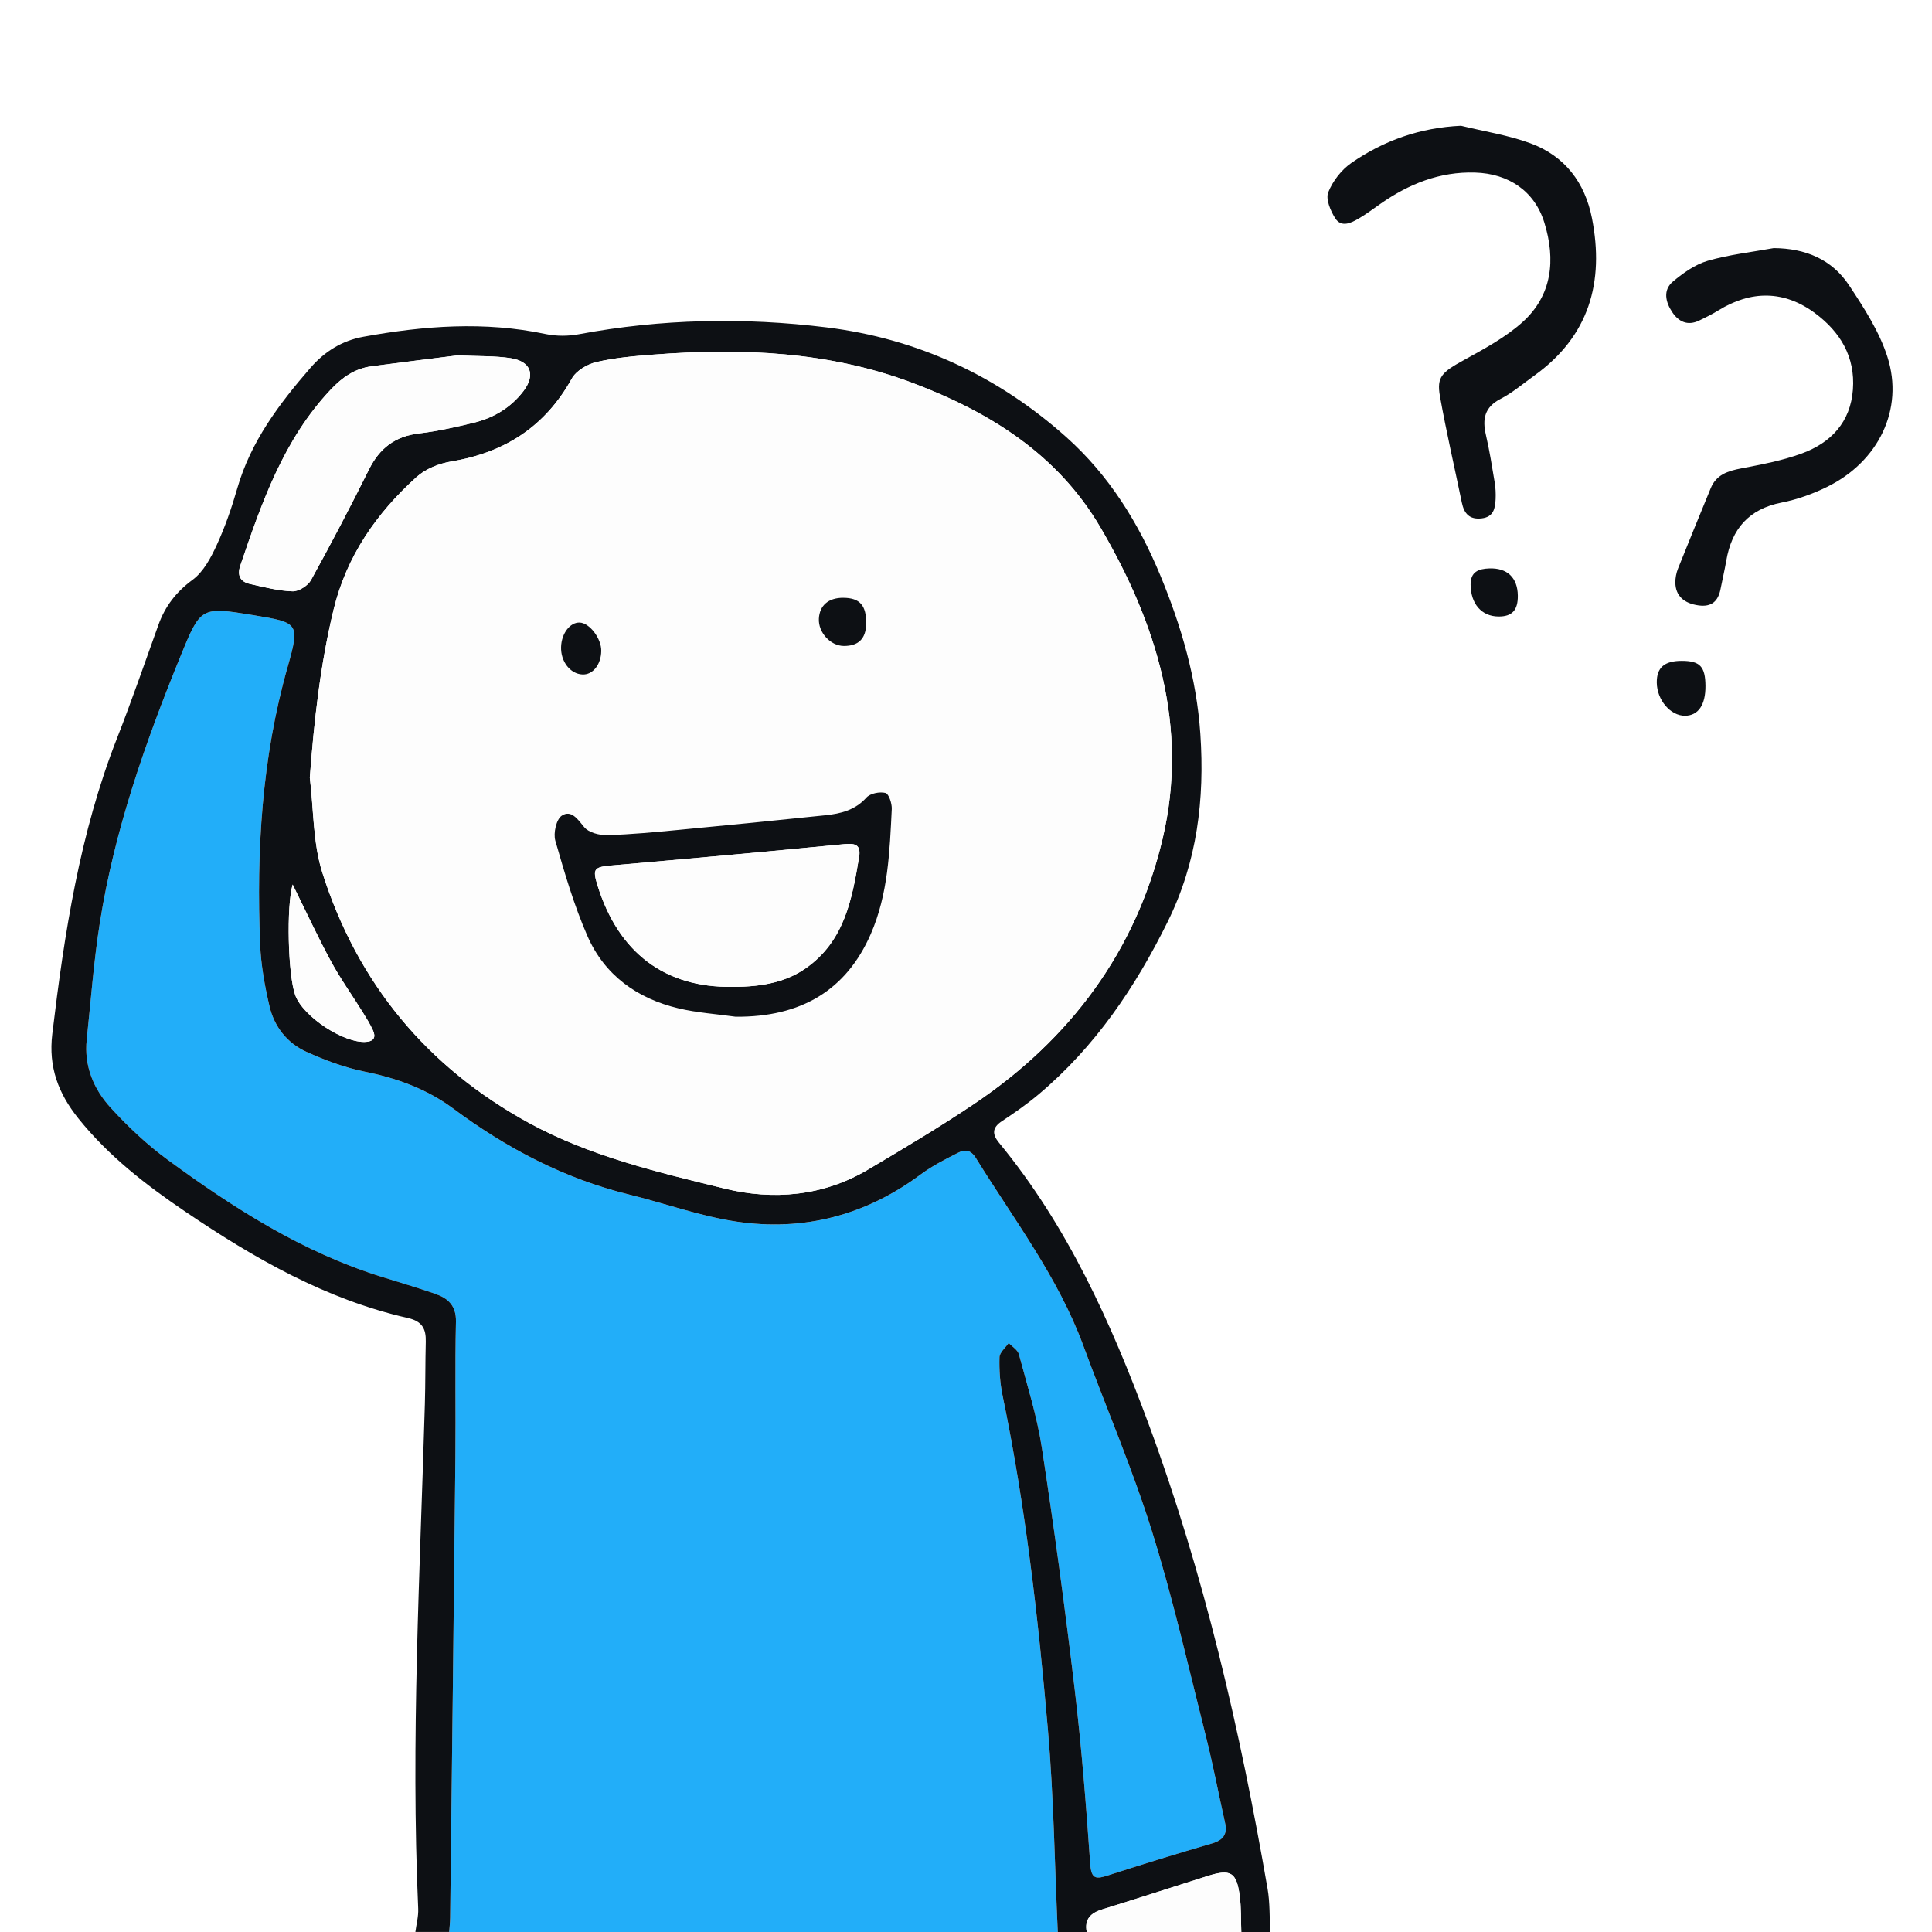
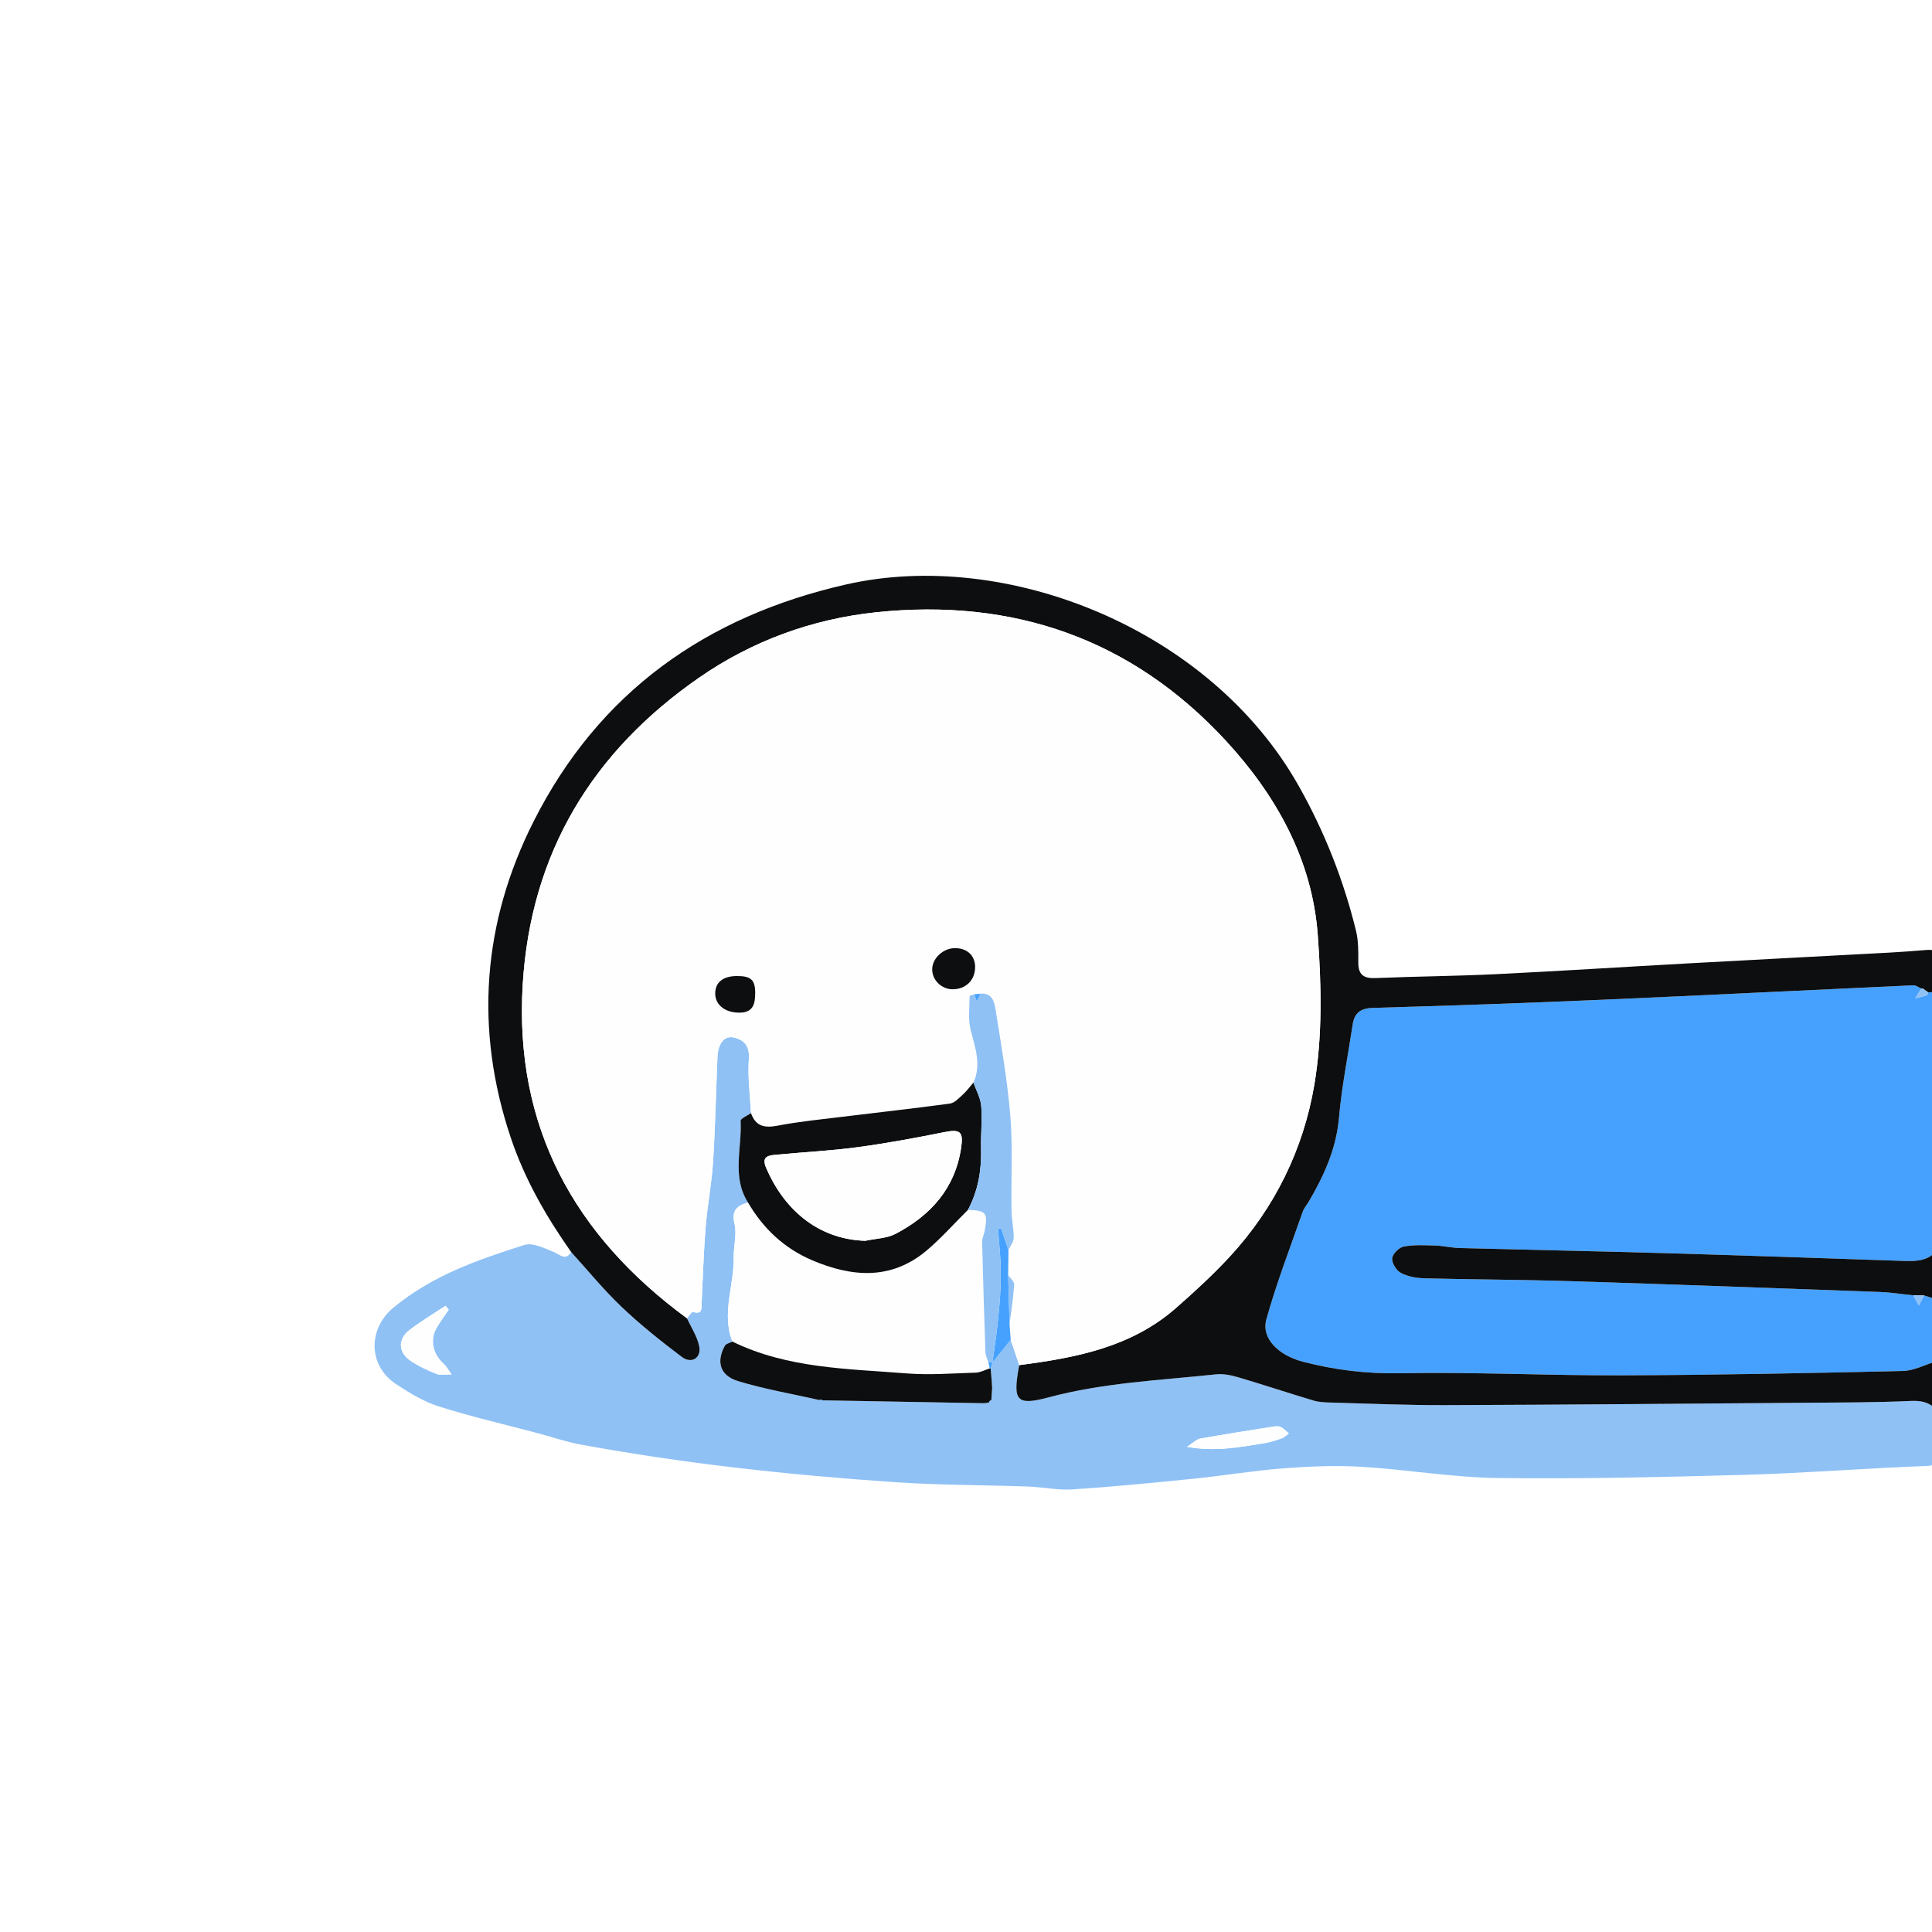
- <svg xmlns="http://www.w3.org/2000/svg" version="1.1" id="图层_1" x="0px" y="0px" viewBox="0 0 150 150" enable-background="new 0 0 150 150" xml:space="preserve">
-   <path fill="#22AEF9" d="M82.125,150c-15.75,0-31.5,0-47.25,0c0.026-0.373,0.071-0.745,0.075-1.118  c0.14-11.929,0.283-23.857,0.407-35.786c0.036-3.492-0.035-6.985,0.043-10.476c0.028-1.26-0.626-1.828-1.631-2.175  c-1.354-0.468-2.729-0.875-4.098-1.299c-6.169-1.914-11.524-5.339-16.668-9.111c-1.591-1.167-3.055-2.552-4.392-4.007  c-1.338-1.458-2.096-3.255-1.877-5.319c0.321-3.036,0.545-6.089,1.023-9.1c1.131-7.125,3.498-13.891,6.212-20.548  c1.615-3.962,1.593-3.972,5.726-3.294c3.51,0.575,3.601,0.615,2.629,4.043c-2,7.053-2.422,14.252-2.127,21.518  c0.065,1.609,0.359,3.229,0.727,4.801c0.37,1.581,1.37,2.855,2.846,3.527c1.462,0.666,3.008,1.239,4.577,1.556  c2.491,0.503,4.811,1.351,6.836,2.855c4.148,3.082,8.626,5.444,13.672,6.681c2.782,0.682,5.511,1.683,8.329,2.1  c5.211,0.771,10.018-0.48,14.292-3.657c0.893-0.664,1.906-1.18,2.904-1.686c0.511-0.259,0.971-0.266,1.389,0.411  c2.943,4.762,6.379,9.234,8.339,14.563c1.763,4.792,3.793,9.498,5.316,14.364c1.636,5.23,2.844,10.595,4.188,15.914  c0.565,2.236,0.993,4.506,1.498,6.757c0.205,0.913-0.144,1.363-1.04,1.623c-2.694,0.782-5.374,1.612-8.044,2.472  c-0.897,0.289-1.296,0.327-1.38-0.876c-0.317-4.542-0.673-9.087-1.211-13.608c-0.744-6.253-1.592-12.496-2.546-18.72  c-0.376-2.453-1.138-4.85-1.783-7.257c-0.091-0.339-0.518-0.587-0.79-0.878c-0.252,0.37-0.705,0.734-0.716,1.111  c-0.028,0.99,0.038,2.007,0.24,2.977c1.777,8.567,2.764,17.246,3.52,25.945C81.813,139.517,81.883,144.766,82.125,150z" />
-   <path fill="#0D1014" d="M82.125,150c-0.242-5.234-0.312-10.483-0.765-15.699c-0.755-8.699-1.743-17.377-3.52-25.945  c-0.201-0.97-0.268-1.986-0.24-2.977c0.011-0.377,0.464-0.741,0.716-1.111c0.272,0.29,0.699,0.539,0.79,0.878  c0.645,2.407,1.406,4.804,1.783,7.257c0.955,6.224,1.803,12.467,2.546,18.72c0.538,4.521,0.894,9.065,1.211,13.608  c0.084,1.203,0.483,1.165,1.38,0.876c2.67-0.86,5.35-1.69,8.044-2.472c0.896-0.26,1.245-0.71,1.04-1.623  c-0.506-2.251-0.933-4.521-1.498-6.757c-1.344-5.319-2.551-10.685-4.188-15.914c-1.523-4.866-3.553-9.572-5.316-14.364  c-1.961-5.33-5.396-9.802-8.339-14.563c-0.418-0.677-0.878-0.67-1.389-0.411c-0.997,0.506-2.01,1.022-2.904,1.686  c-4.274,3.177-9.081,4.428-14.292,3.657c-2.818-0.417-5.546-1.417-8.329-2.1c-5.046-1.238-9.523-3.599-13.672-6.681  c-2.025-1.505-4.345-2.352-6.836-2.855c-1.569-0.317-3.115-0.891-4.577-1.556c-1.476-0.672-2.476-1.945-2.846-3.527  c-0.368-1.573-0.662-3.192-0.727-4.801c-0.295-7.266,0.127-14.465,2.127-21.518c0.972-3.428,0.881-3.467-2.629-4.043  c-4.133-0.677-4.11-0.668-5.726,3.294c-2.714,6.657-5.081,13.423-6.212,20.548c-0.478,3.012-0.701,6.064-1.023,9.1  c-0.219,2.064,0.539,3.862,1.877,5.319c1.336,1.456,2.801,2.841,4.392,4.007c5.144,3.772,10.498,7.197,16.668,9.111  c1.369,0.425,2.744,0.831,4.098,1.299c1.005,0.347,1.659,0.914,1.631,2.175c-0.078,3.491-0.007,6.984-0.043,10.476  c-0.123,11.929-0.267,23.857-0.407,35.786c-0.004,0.373-0.049,0.746-0.075,1.118c-0.875,0-1.75,0-2.625,0  c0.077-0.603,0.246-1.21,0.219-1.808c-0.581-13.062,0.142-26.106,0.517-39.155c0.047-1.623,0.03-3.248,0.071-4.872  c0.025-1.001-0.286-1.581-1.388-1.832c-6.38-1.447-11.93-4.635-17.288-8.265c-3.069-2.08-5.95-4.31-8.289-7.222  c-1.564-1.947-2.34-4-2.033-6.56c0.94-7.827,2.127-15.583,5.031-22.98c1.139-2.903,2.153-5.855,3.21-8.79  c0.523-1.45,1.379-2.561,2.658-3.502c0.835-0.615,1.411-1.701,1.865-2.686c0.651-1.411,1.165-2.9,1.595-4.396  c1.048-3.648,3.254-6.57,5.683-9.368c1.102-1.269,2.452-2.114,4.118-2.416c4.703-0.855,9.407-1.212,14.146-0.21  c0.83,0.175,1.753,0.17,2.589,0.013c6.382-1.194,12.809-1.319,19.218-0.53c7.063,0.869,13.297,3.767,18.619,8.523  c3.323,2.969,5.616,6.674,7.304,10.752c1.63,3.938,2.81,7.996,3.1,12.291c0.342,5.074-0.244,9.931-2.532,14.569  c-2.517,5.102-5.636,9.712-10.009,13.398c-0.904,0.762-1.881,1.443-2.868,2.096c-0.777,0.515-0.755,1.029-0.215,1.685  c5.311,6.452,8.68,13.934,11.555,21.688c4.358,11.751,7.155,23.901,9.288,36.22c0.19,1.098,0.145,2.238,0.21,3.358  c-0.75,0-1.5,0-2.25,0c-0.035-0.933,0.001-1.876-0.122-2.798c-0.245-1.85-0.701-2.112-2.492-1.548  c-2.726,0.859-5.442,1.748-8.173,2.59c-0.907,0.279-1.404,0.759-1.213,1.757C83.625,150,82.875,150,82.125,150z M24.054,60.372  c0.302,2.467,0.233,5.053,0.973,7.381c2.726,8.574,8.128,15.105,16.033,19.427c4.748,2.596,10.032,3.834,15.226,5.106  c3.736,0.915,7.61,0.594,11.079-1.463c2.79-1.654,5.584-3.314,8.274-5.124c7.449-5.011,12.562-11.855,14.625-20.577  c2.05-8.667-0.449-16.703-4.833-24.182c-3.317-5.659-8.579-8.942-14.558-11.201c-6.516-2.462-13.286-2.729-20.132-2.207  c-1.491,0.114-2.998,0.244-4.447,0.582c-0.708,0.165-1.566,0.678-1.903,1.285c-2.067,3.728-5.209,5.743-9.36,6.431  c-0.943,0.156-1.987,0.572-2.684,1.2c-3.116,2.81-5.446,6.15-6.451,10.316C24.865,51.62,24.387,55.952,24.054,60.372z   M35.523,27.592c-1.979,0.25-4.327,0.538-6.672,0.847c-1.297,0.171-2.28,0.861-3.173,1.808c-3.667,3.887-5.357,8.773-7.025,13.678  c-0.255,0.751,0.007,1.245,0.75,1.411c1.094,0.245,2.2,0.536,3.308,0.573c0.48,0.016,1.194-0.433,1.437-0.873  c1.562-2.829,3.061-5.694,4.501-8.587c0.824-1.654,2.033-2.582,3.89-2.799c1.42-0.166,2.827-0.489,4.22-0.823  c1.559-0.374,2.904-1.181,3.879-2.461c0.966-1.269,0.572-2.314-0.997-2.557C38.416,27.621,37.156,27.669,35.523,27.592z   M22.722,68.674c-0.495,1.694-0.368,7.037,0.203,8.595c0.613,1.673,3.791,3.754,5.503,3.621c0.62-0.048,0.757-0.387,0.535-0.879  c-0.228-0.504-0.525-0.98-0.818-1.451c-0.819-1.316-1.725-2.582-2.46-3.943C24.634,72.672,23.705,70.661,22.722,68.674z" />
-   <path fill="#FDFDFD" d="M84.375,150c-0.191-0.997,0.306-1.478,1.213-1.757c2.731-0.841,5.447-1.731,8.173-2.59  c1.79-0.564,2.247-0.302,2.492,1.548c0.122,0.922,0.086,1.865,0.122,2.798C92.375,150,88.375,150,84.375,150z" />
-   <path fill="#0D1014" d="M113.431,9.763c1.804,0.443,3.667,0.726,5.399,1.365c2.655,0.981,4.226,3.044,4.769,5.811  c0.973,4.961-0.214,9.163-4.476,12.221c-0.862,0.619-1.682,1.326-2.616,1.807c-1.255,0.646-1.429,1.568-1.142,2.804  c0.282,1.214,0.477,2.449,0.681,3.68c0.071,0.427,0.093,0.87,0.072,1.303c-0.035,0.712-0.153,1.38-1.076,1.491  c-0.954,0.115-1.372-0.377-1.547-1.228c-0.569-2.75-1.205-5.488-1.698-8.252c-0.269-1.51,0.158-1.869,1.857-2.807  c1.568-0.865,3.192-1.736,4.515-2.914c2.357-2.098,2.622-4.886,1.734-7.759c-0.758-2.453-2.777-3.811-5.386-3.888  c-2.738-0.08-5.131,0.883-7.334,2.424c-0.561,0.392-1.11,0.807-1.699,1.151c-0.603,0.352-1.353,0.715-1.827-0.043  c-0.36-0.577-0.74-1.475-0.531-1.999c0.348-0.871,1.028-1.749,1.803-2.284C107.444,10.909,110.246,9.912,113.431,9.763z" />
-   <path fill="#0D1014" d="M137.713,19.262c2.468,0.019,4.515,0.872,5.853,2.894c1.157,1.749,2.343,3.583,2.974,5.554  c1.303,4.068-0.698,8.139-4.688,10.093c-1.11,0.544-2.315,0.979-3.524,1.216c-2.555,0.5-3.877,2.044-4.301,4.516  c-0.126,0.737-0.302,1.465-0.445,2.2c-0.183,0.946-0.697,1.407-1.704,1.269c-1.136-0.156-1.789-0.745-1.803-1.769  c-0.005-0.363,0.071-0.751,0.205-1.089c0.831-2.086,1.689-4.161,2.54-6.239c0.436-1.064,1.337-1.342,2.376-1.541  c1.586-0.304,3.196-0.606,4.703-1.16c2.26-0.831,3.774-2.425,3.962-4.964c0.188-2.541-0.987-4.477-2.943-5.928  c-2.396-1.777-4.959-1.786-7.514-0.208c-0.475,0.293-0.978,0.543-1.482,0.784c-0.891,0.427-1.592,0.096-2.091-0.656  c-0.522-0.787-0.736-1.715,0.064-2.382c0.798-0.665,1.718-1.32,2.694-1.604C134.252,19.765,136.001,19.576,137.713,19.262z" />
-   <path fill="#0D1014" d="M132.412,53.255c0.01,1.475-0.558,2.305-1.584,2.315c-1.131,0.011-2.18-1.218-2.195-2.571  c-0.013-1.166,0.592-1.692,1.942-1.69C131.987,51.311,132.401,51.75,132.412,53.255z" />
-   <path fill="#0D1014" d="M117.843,46.246c0.013,1.133-0.449,1.629-1.508,1.619c-1.311-0.013-2.144-0.984-2.158-2.471  c-0.009-1.007,0.62-1.232,1.445-1.262C117.021,44.082,117.826,44.845,117.843,46.246z" />
-   <path fill="#FDFDFD" d="M24.054,60.372c0.332-4.421,0.811-8.753,1.842-13.026c1.005-4.166,3.335-7.505,6.451-10.316  c0.697-0.629,1.741-1.044,2.684-1.2c4.151-0.688,7.293-2.703,9.36-6.431c0.337-0.607,1.195-1.12,1.903-1.285  c1.449-0.338,2.956-0.468,4.447-0.582c6.846-0.523,13.616-0.256,20.132,2.207c5.979,2.26,11.241,5.543,14.558,11.201  c4.385,7.48,6.883,15.516,4.833,24.182c-2.063,8.722-7.176,15.566-14.625,20.577c-2.69,1.81-5.483,3.47-8.274,5.124  c-3.468,2.056-7.343,2.377-11.079,1.463c-5.194-1.272-10.478-2.51-15.226-5.106c-7.905-4.322-13.307-10.853-16.033-19.427  C24.287,65.425,24.356,62.84,24.054,60.372z M57.118,78.938c5.069,0.039,8.58-2.049,10.487-6.415c1.349-3.09,1.47-6.411,1.632-9.708  c0.021-0.43-0.229-1.182-0.49-1.249c-0.447-0.114-1.184,0.033-1.477,0.359c-0.876,0.979-1.991,1.249-3.177,1.373  c-3.783,0.397-7.568,0.772-11.354,1.132c-1.862,0.177-3.727,0.36-5.595,0.412c-0.606,0.017-1.44-0.197-1.784-0.619  c-0.513-0.63-1.017-1.37-1.742-0.893c-0.428,0.281-0.67,1.362-0.503,1.942c0.72,2.505,1.455,5.03,2.498,7.411  c1.333,3.041,3.866,4.848,7.072,5.607C54.133,78.632,55.639,78.73,57.118,78.938z M67.248,48.459  c0.03-1.453-0.482-2.041-1.784-2.045c-1.139-0.004-1.831,0.59-1.885,1.619c-0.056,1.065,0.894,2.109,1.928,2.12  C66.64,50.164,67.225,49.596,67.248,48.459z M46.681,50.538c0.014-0.967-0.904-2.174-1.676-2.203  c-0.745-0.028-1.408,0.84-1.443,1.889c-0.038,1.133,0.706,2.095,1.655,2.142C46.024,52.405,46.665,51.605,46.681,50.538z" />
-   <path fill="#FDFDFD" d="M35.523,27.592c1.633,0.076,2.893,0.029,4.117,0.218c1.569,0.243,1.963,1.288,0.997,2.557  c-0.974,1.28-2.32,2.087-3.879,2.461c-1.393,0.335-2.8,0.658-4.22,0.823c-1.858,0.217-3.066,1.144-3.89,2.799  c-1.441,2.893-2.94,5.758-4.501,8.587c-0.243,0.44-0.956,0.889-1.437,0.873c-1.108-0.037-2.214-0.328-3.308-0.573  c-0.744-0.167-1.006-0.66-0.75-1.411c1.668-4.905,3.358-9.79,7.025-13.678c0.893-0.947,1.876-1.638,3.173-1.808  C31.196,28.13,33.544,27.843,35.523,27.592z" />
-   <path fill="#FDFDFD" d="M22.722,68.674c0.983,1.987,1.912,3.998,2.963,5.943c0.735,1.36,1.642,2.627,2.46,3.943  c0.293,0.471,0.591,0.947,0.818,1.451c0.222,0.492,0.084,0.831-0.535,0.879c-1.712,0.133-4.89-1.948-5.503-3.621  C22.354,75.711,22.227,70.369,22.722,68.674z" />
-   <path fill="#0D1014" d="M57.118,78.938c-1.479-0.209-2.985-0.306-4.433-0.649c-3.207-0.759-5.739-2.565-7.072-5.607  c-1.043-2.381-1.779-4.906-2.498-7.411c-0.167-0.58,0.075-1.661,0.503-1.942c0.725-0.477,1.229,0.263,1.742,0.893  c0.344,0.422,1.178,0.636,1.784,0.619c1.867-0.052,3.733-0.235,5.595-0.412c3.787-0.359,7.572-0.735,11.354-1.132  c1.186-0.124,2.301-0.395,3.177-1.373c0.292-0.327,1.03-0.473,1.477-0.359c0.261,0.067,0.511,0.819,0.49,1.249  c-0.162,3.297-0.283,6.618-1.632,9.708C65.698,76.889,62.187,78.978,57.118,78.938z M56.85,76.62  c2.515,0.012,4.294-0.457,5.702-1.439c3.021-2.106,3.609-5.385,4.151-8.66c0.192-1.16-0.609-1.034-1.451-0.953  c-5.895,0.573-11.793,1.106-17.693,1.62c-1.421,0.124-1.577,0.236-1.174,1.536C48.019,73.993,51.637,76.691,56.85,76.62z" />
-   <path fill="#0D1014" d="M67.248,48.459c-0.024,1.137-0.608,1.705-1.742,1.693c-1.034-0.01-1.984-1.055-1.928-2.12  c0.054-1.029,0.746-1.623,1.885-1.619C66.766,46.418,67.279,47.006,67.248,48.459z" />
-   <path fill="#0D1014" d="M46.681,50.538c-0.016,1.067-0.657,1.867-1.464,1.828c-0.949-0.046-1.693-1.009-1.655-2.142  c0.035-1.049,0.698-1.917,1.443-1.889C45.777,48.363,46.695,49.571,46.681,50.538z" />
-   <path fill="#FDFDFD" d="M56.85,76.62c-5.213,0.07-8.831-2.627-10.466-7.896c-0.403-1.3-0.247-1.412,1.174-1.536  c5.9-0.514,11.799-1.047,17.693-1.62c0.842-0.082,1.643-0.207,1.451,0.953c-0.542,3.275-1.13,6.554-4.151,8.66  C61.144,76.163,59.365,76.632,56.85,76.62z" />
+ <svg xmlns="http://www.w3.org/2000/svg" version="1.1" id="图层_1" x="0px" y="0px" viewBox="0 0 512 512" enable-background="new 0 0 512 512" xml:space="preserve">
+   <path fill="#46A1FE" d="M513.068,262.846c0.009,22.925,0.017,45.85,0.026,68.775c-2.338,2.586-5.386,2.65-8.559,2.542  c-21.115-0.72-42.229-1.452-63.348-2.063c-18.124-0.525-36.253-0.876-54.379-1.358c-2.151-0.057-4.289-0.592-6.44-0.658  c-2.801-0.086-5.671-0.247-8.387,0.274c-1.238,0.238-2.948,1.969-3.044,3.138c-0.103,1.257,1.133,3.222,2.326,3.85  c1.817,0.956,4.091,1.364,6.186,1.418c12.812,0.332,25.632,0.35,38.441,0.751c27.432,0.859,54.859,1.869,82.285,2.873  c2.975,0.109,5.936,0.588,8.904,0.896c0.476,0.893,0.952,1.787,1.428,2.68c0.46-0.888,0.92-1.776,1.379-2.664  c1.097,0.35,2.194,0.699,3.292,1.049c-0.011,5.469-0.022,10.937-0.032,16.406c-2.966,0.895-5.916,2.505-8.901,2.573  c-24.807,0.567-49.619,1.066-74.432,1.15c-19.649,0.066-39.308-0.921-58.946-0.557c-8.794,0.163-17.151-0.864-25.549-3.041  c-6.425-1.666-11.132-6.127-9.718-11.226c2.685-9.681,6.345-19.093,9.655-28.597c0.32-0.919,1.044-1.693,1.548-2.554  c4.056-6.927,7.321-14.026,8.039-22.281c0.719-8.263,2.385-16.443,3.62-24.662c0.47-3.126,2.063-4.364,5.402-4.459  c20.129-0.576,40.256-1.273,60.374-2.144c27.612-1.196,55.215-2.59,82.824-3.846c0.681-0.031,1.391,0.56,2.087,0.86  c-0.522,0.868-1.045,1.736-1.567,2.603c0.978-0.256,1.971-0.472,2.926-0.797c0.246-0.084,0.375-0.512,0.557-0.783  C511.733,262.945,512.401,262.895,513.068,262.846z" />
+   <path fill="#8FC1F5" d="M512.987,373.396c0.041,4.158,0.052,8.317,0.137,12.474c0.041,1.985-0.343,2.549-2.775,2.639  c-15.894,0.586-31.764,1.878-47.659,2.328c-21.934,0.621-43.889,1.123-65.825,0.85c-12.037-0.149-24.038-2.254-36.085-2.972  c-6.886-0.41-13.857-0.108-20.747,0.419c-7.904,0.605-15.749,1.935-23.642,2.734c-10.699,1.084-21.408,2.132-32.136,2.841  c-3.923,0.259-7.908-0.624-11.872-0.765c-11.787-0.421-23.603-0.357-35.361-1.16c-27.929-1.909-55.749-4.914-83.304-9.998  c-3.738-0.69-7.368-1.959-11.054-2.939c-8.788-2.337-17.669-4.378-26.329-7.116c-4.047-1.28-7.867-3.602-11.444-5.974  c-7.318-4.852-7.421-14.565-0.696-20.153c10.365-8.613,22.438-12.736,34.733-16.67c2.218-0.71,5.365,0.861,7.872,1.891  c1.693,0.696,3.014,2.368,4.578,0c4.438,4.875,8.617,10.022,13.385,14.549c4.993,4.741,10.418,9.066,15.923,13.216  c2.582,1.946,5.226,0.297,4.611-2.817c-0.51-2.583-2.116-4.949-3.236-7.412c0.534-0.593,1.248-1.784,1.574-1.686  c2.618,0.786,2.235-0.963,2.308-2.455c0.327-6.706,0.528-13.422,1.07-20.111c0.465-5.744,1.592-11.439,1.957-17.185  c0.587-9.243,0.769-18.511,1.161-27.766c0.157-3.705,1.869-5.823,4.439-5.192c2.857,0.701,4.119,2.396,3.88,5.801  c-0.33,4.704,0.33,9.478,0.566,14.222c-0.959,0.687-2.779,1.421-2.745,2.053c0.398,7.228-2.41,14.779,1.96,21.631  c-2.839,0.848-4.465,2.015-3.574,5.673c0.671,2.754-0.277,5.867-0.219,8.814c0.146,7.463-3.296,14.871-0.343,22.37  c-0.683,0.36-1.686,0.542-1.998,1.107c-2.333,4.215-1.323,7.902,3.485,9.365c7.062,2.149,14.397,3.4,21.616,5.034  c0.222,0.02,0.444,0.039,0.667,0.059c14.315,0.257,28.63,0.514,42.945,0.77c0.413-0.055,0.826-0.11,1.238-0.165  c0.095-0.348,0.316-0.57,0.663-0.668c0.071-1.052,0.142-2.105,0.213-3.157c-0.026-0.467-0.053-0.934-0.079-1.401  c-0.054-0.679-0.109-1.359-0.163-2.038c-0.051-0.585-0.102-1.169-0.152-1.754c0.167-0.543,0.333-1.085,0.5-1.628  c1.605-2.002,3.209-4.003,4.814-6.005c0.757,2.239,1.515,4.478,2.272,6.717c-0.034,0.163-0.072,0.325-0.102,0.489  c-1.635,8.979-0.643,10.336,7.866,8.059c14.587-3.904,29.559-4.53,44.425-6.103c1.91-0.202,3.985,0.234,5.862,0.788  c6.666,1.969,13.266,4.162,19.923,6.16c1.403,0.421,2.944,0.483,4.427,0.523c10.149,0.273,20.3,0.727,30.449,0.693  c32.13-0.109,64.26-0.394,96.39-0.64c8.989-0.069,17.984-0.063,26.96-0.468C509.019,371.147,511.127,371.527,512.987,373.396z   M118.92,347.073c-0.285-0.344-0.57-0.688-0.854-1.031c-3.233,2.156-6.596,4.144-9.661,6.518c-2.961,2.294-2.86,5.782,0.212,7.926  c2.155,1.504,4.614,2.648,7.071,3.612c1.165,0.457,2.643,0.118,3.979,0.14c-0.742-1.008-1.341-2.174-2.253-2.993  c-2.69-2.419-3.523-6.171-1.746-9.271C116.641,350.276,117.829,348.702,118.92,347.073z M314.564,383.419  c7.587,1.393,13.996,0.058,20.405-0.942c1.617-0.252,3.204-0.779,4.754-1.325c0.675-0.238,1.22-0.843,1.823-1.282  c-0.698-0.581-1.327-1.297-2.116-1.696c-0.538-0.272-1.317-0.212-1.958-0.11c-6.475,1.021-12.953,2.03-19.405,3.183  C317.115,381.418,316.293,382.318,314.564,383.419z" />
+   <path fill="#0C0E10" d="M182.06,349.361c1.12,2.462,2.727,4.829,3.236,7.412c0.614,3.114-2.03,4.763-4.611,2.817  c-5.505-4.15-10.93-8.474-15.923-13.216c-4.768-4.527-8.947-9.675-13.385-14.549c-6.625-9.419-12.313-19.287-16.01-30.3  c-9.684-28.847-7.481-57.07,6.063-83.877c17.249-34.14,45.568-54.319,82.877-62.777c42.173-9.561,96.243,11.532,119.852,53.38  c6.837,12.12,11.866,24.88,15.18,38.333c0.666,2.702,0.64,5.617,0.623,8.432c-0.02,3.263,1.365,4.32,4.571,4.184  c10.643-0.45,21.303-0.517,31.942-1.036c17.129-0.836,34.245-1.941,51.369-2.884c17.62-0.97,35.243-1.874,52.864-2.829  c3.301-0.179,6.599-0.428,9.894-0.703c2.01-0.168,3.258,0.398,3.112,2.694c-0.105,1.661-0.142,3.327-0.209,4.99l-0.033,0.31  c-0.135,1.034-0.269,2.068-0.404,3.103c-0.668,0.05-1.336,0.099-2.003,0.149l-0.011,0.054c-0.419-0.303-0.839-0.606-1.258-0.908  c-0.176-0.207-0.391-0.264-0.646-0.169c-0.696-0.301-1.406-0.891-2.087-0.86c-27.609,1.256-55.213,2.651-82.824,3.846  c-20.118,0.871-40.245,1.569-60.374,2.144c-3.339,0.095-4.932,1.333-5.402,4.459c-1.235,8.219-2.901,16.399-3.62,24.662  c-0.718,8.255-3.983,15.354-8.039,22.281c-0.504,0.861-1.228,1.635-1.548,2.554c-3.31,9.504-6.97,18.916-9.655,28.597  c-1.414,5.099,3.293,9.56,9.718,11.226c8.398,2.178,16.755,3.204,25.549,3.041c19.638-0.364,39.297,0.623,58.946,0.557  c24.812-0.084,49.625-0.582,74.432-1.15c2.985-0.068,5.935-1.678,8.901-2.573c-0.053,4.214-0.107,8.427-0.16,12.641  c-1.86-1.869-3.968-2.248-6.671-2.126c-8.975,0.405-17.971,0.4-26.96,0.468c-32.13,0.246-64.26,0.531-96.39,0.64  c-10.149,0.034-20.3-0.419-30.449-0.693c-1.483-0.04-3.024-0.102-4.427-0.523c-6.658-1.998-13.257-4.191-19.923-6.16  c-1.876-0.554-3.951-0.99-5.862-0.788c-14.866,1.573-29.837,2.199-44.425,6.103c-8.509,2.277-9.5,0.92-7.866-8.059  c0.03-0.164,0.068-0.326,0.102-0.489c14.964-1.932,29.653-4.726,41.496-15.105c4.981-4.366,9.888-8.874,14.373-13.737  c11.899-12.9,19.448-28.467,22.318-45.415c2.195-12.965,1.892-26.596,0.911-39.798c-1.484-19.982-11.067-37.021-24.361-51.419  c-24.931-27.001-56.382-37.876-92.774-34.023c-16.935,1.793-32.787,7.602-46.765,17.283c-28.333,19.626-44.678,46.502-46.787,81.327  C136.244,298.597,152.171,327.432,182.06,349.361z" />
+   <path fill="#0C0E10" d="M513.18,344.349c-1.097-0.35-2.194-0.699-3.292-1.049c-0.936-0.006-1.872-0.011-2.808-0.017  c-2.968-0.307-5.929-0.787-8.904-0.896c-27.427-1.004-54.854-2.014-82.285-2.873c-12.809-0.401-25.63-0.419-38.441-0.751  c-2.095-0.054-4.369-0.462-6.186-1.418c-1.193-0.628-2.429-2.592-2.326-3.85c0.096-1.169,1.806-2.901,3.044-3.138  c2.716-0.521,5.586-0.36,8.387-0.274c2.152,0.066,4.289,0.601,6.44,0.658c18.126,0.482,36.255,0.833,54.379,1.358  c21.118,0.612,42.233,1.343,63.348,2.063c3.172,0.108,6.221,0.044,8.559-2.542C513.123,335.863,513.151,340.106,513.18,344.349z" />
+   <path fill="#8FC1F5" d="M507.08,343.283c0.936,0.006,1.872,0.011,2.808,0.017c-0.46,0.888-0.92,1.776-1.379,2.664  C508.032,345.07,507.556,344.176,507.08,343.283z" />
+   <path fill="#8FC1F5" d="M509.149,261.971c0.255-0.094,0.47-0.038,0.646,0.169c0.419,0.303,0.839,0.606,1.258,0.908l0.011-0.054  c-0.182,0.27-0.311,0.699-0.557,0.783c-0.955,0.325-1.947,0.541-2.926,0.797C508.104,263.707,508.627,262.839,509.149,261.971z" />
+   <path fill="#FEFEFE" d="M182.06,349.361c-29.89-21.929-45.816-50.764-43.532-88.479c2.109-34.826,18.454-61.702,46.787-81.327  c13.977-9.682,29.83-15.49,46.765-17.283c36.392-3.853,67.843,7.022,92.774,34.023c13.294,14.398,22.877,31.437,24.361,51.419  c0.981,13.202,1.284,26.833-0.911,39.798c-2.87,16.948-10.419,32.515-22.318,45.415c-4.486,4.863-9.392,9.371-14.373,13.737  c-11.842,10.379-26.531,13.173-41.496,15.105c-0.757-2.239-1.515-4.478-2.272-6.717c-0.1-1.365-0.199-2.73-0.299-4.095  c0.437-3.505,0.996-7.002,1.222-10.521c0.053-0.817-1.027-1.706-1.585-2.562c0.026-2.204,0.052-4.409,0.078-6.613  c0.487-1.073,1.37-2.142,1.38-3.22c0.022-2.453-0.548-4.907-0.586-7.366c-0.127-8.286,0.366-16.614-0.304-24.851  c-0.772-9.493-2.436-18.92-3.928-28.342c-0.313-1.976-0.931-4.422-3.97-4.15c-0.541,0.052-1.082,0.103-1.623,0.155  c-0.445,0.166-1.278,0.332-1.279,0.5c-0.007,2.994-0.441,6.121,0.277,8.952c1.183,4.665,2.902,9.152,0.751,13.942  c-0.937,1.08-1.787,2.256-2.836,3.213c-1.024,0.934-2.178,2.198-3.404,2.365c-9.484,1.294-19.002,2.33-28.503,3.5  c-5.745,0.707-11.524,1.266-17.198,2.362c-3.468,0.67-5.793,0.136-7.023-3.332c-0.236-4.744-0.896-9.518-0.566-14.222  c0.239-3.406-1.023-5.1-3.88-5.801c-2.57-0.631-4.282,1.486-4.439,5.192c-0.392,9.256-0.574,18.524-1.161,27.766  c-0.365,5.746-1.492,11.441-1.957,17.185c-0.542,6.689-0.743,13.406-1.07,20.111c-0.073,1.492,0.311,3.241-2.308,2.455  C183.308,347.578,182.595,348.768,182.06,349.361z M252.955,251.268c-3.058,0.061-5.867,2.7-5.913,5.554  c-0.046,2.875,2.437,5.334,5.397,5.344c3.505,0.012,5.964-2.407,5.978-5.883C258.43,253.209,256.245,251.203,252.955,251.268z   M195.287,258.659c-3.715,0.011-5.767,1.686-5.747,4.69c0.021,3.056,2.8,5.145,6.714,5.01c3.412-0.118,3.868-2.466,3.877-5.169  C200.143,259.691,199.045,258.648,195.287,258.659z" />
+   <path fill="#FEFEFE" d="M194.095,355.532c-2.953-7.499,0.489-14.907,0.343-22.37c-0.058-2.948,0.89-6.06,0.219-8.814  c-0.891-3.658,0.735-4.826,3.574-5.673c4.033,6.937,9.656,12.191,17.035,15.323c10.518,4.464,20.933,5.318,30.335-2.627  c3.891-3.288,7.296-7.152,10.922-10.753c4.846,0.188,5.336,0.799,4.426,5.621c-0.182,0.967-0.693,1.919-0.67,2.869  c0.235,9.744,0.528,19.487,0.871,29.228c0.033,0.924,0.512,1.832,0.784,2.747c0.116,0.52,0.232,1.04,0.348,1.56  c-1.227,0.39-2.444,1.081-3.682,1.12c-6.123,0.192-12.29,0.684-18.372,0.201C224.586,362.721,208.675,362.67,194.095,355.532z" />
+   <path fill="#0C0E10" d="M256.522,320.616c-3.626,3.602-7.031,7.465-10.922,10.753c-9.402,7.945-19.817,7.091-30.335,2.627  c-7.379-3.132-13.002-8.386-17.035-15.323c-4.37-6.853-1.562-14.403-1.96-21.631c-0.035-0.632,1.786-1.366,2.745-2.053  c1.23,3.468,3.555,4.002,7.023,3.332c5.673-1.096,11.453-1.655,17.198-2.362c9.501-1.17,19.02-2.206,28.503-3.5  c1.226-0.167,2.38-1.431,3.404-2.365c1.049-0.957,1.899-2.133,2.836-3.213c0.718,2.075,1.888,4.114,2.055,6.232  c0.296,3.753-0.145,7.556-0.048,11.333C260.133,310.137,259.218,315.556,256.522,320.616z M229.299,328.826  c2.717-0.593,5.728-0.63,8.1-1.878c9.258-4.873,15.745-12.033,17.326-22.858c0.616-4.218-0.286-4.899-4.526-4.05  c-7.609,1.524-15.253,2.947-22.941,3.979c-7.065,0.948-14.209,1.303-21.314,1.971c-2.031,0.191-4.282,0.284-2.92,3.481  C207.483,319.938,216.272,328.407,229.299,328.826z" />
+   <path fill="#0C0E10" d="M194.095,355.532c14.581,7.139,30.491,7.189,46.133,8.431c6.082,0.483,12.248-0.009,18.372-0.201  c1.238-0.039,2.455-0.729,3.682-1.12l0.249,0.042c0.051,0.585,0.102,1.169,0.152,1.754c0.054,0.679,0.109,1.359,0.163,2.038  c0.026,0.467,0.053,0.934,0.079,1.401c-0.071,1.052-0.142,2.105-0.213,3.157c-0.347,0.098-0.568,0.32-0.663,0.668  c-0.413,0.055-0.826,0.11-1.238,0.165c-14.315-0.257-28.63-0.514-42.945-0.77c-0.2-0.267-0.422-0.286-0.667-0.059  c-7.219-1.634-14.554-2.884-21.616-5.034c-4.808-1.463-5.817-5.15-3.485-9.365C192.409,356.074,193.412,355.891,194.095,355.532z" />
+   <path fill="#FEFEFE" d="M118.92,347.073c-1.091,1.629-2.279,3.203-3.252,4.9c-1.777,3.1-0.944,6.852,1.746,9.271  c0.911,0.819,1.511,1.985,2.253,2.993c-1.336-0.022-2.814,0.318-3.979-0.14c-2.457-0.964-4.916-2.107-7.071-3.612  c-3.072-2.145-3.173-5.632-0.212-7.926c3.064-2.374,6.428-4.361,9.661-6.518C118.35,346.385,118.635,346.729,118.92,347.073z" />
+   <path fill="#FEFEFE" d="M314.564,383.419c1.729-1.102,2.551-2.002,3.503-2.172c6.452-1.153,12.93-2.163,19.405-3.183  c0.641-0.101,1.421-0.161,1.958,0.11c0.789,0.399,1.419,1.115,2.116,1.696c-0.604,0.439-1.149,1.044-1.823,1.282  c-1.55,0.546-3.138,1.073-4.754,1.325C328.56,383.478,322.151,384.813,314.564,383.419z" />
+   <path fill="#46A1FE" d="M267.545,350.957c0.1,1.365,0.199,2.73,0.299,4.095c-1.605,2.002-3.209,4.003-4.814,6.005l-0.02-0.021  c1.372-9.489,2.687-18.982,2.01-28.614c-0.16-2.278-0.367-4.552-0.552-6.828c0.275-0.038,0.55-0.076,0.825-0.114  c0.656,1.927,1.311,3.854,1.967,5.781c-0.026,2.204-0.052,4.409-0.078,6.613C267.303,342.235,267.424,346.596,267.545,350.957z" />
+   <path fill="#46A1FE" d="M262.711,371.034c0.071-1.052,0.142-2.105,0.213-3.157C262.854,368.93,262.783,369.982,262.711,371.034z" />
+   <path fill="#46A1FE" d="M262.53,362.685l-0.249-0.042c-0.116-0.52-0.232-1.04-0.348-1.56c0.359-0.015,0.719-0.031,1.078-0.046  l0.02,0.021C262.864,361.6,262.697,362.142,262.53,362.685z" />
+   <path fill="#46A1FE" d="M262.846,366.476c-0.054-0.679-0.109-1.359-0.163-2.038C262.737,365.118,262.791,365.797,262.846,366.476z" />
+   <path fill="#46A1FE" d="M217.197,371.038c0.245-0.227,0.467-0.208,0.667,0.059C217.642,371.077,217.42,371.057,217.197,371.038z" />
+   <path fill="#46A1FE" d="M260.81,371.867c0.413-0.055,0.826-0.11,1.238-0.165C261.635,371.757,261.222,371.812,260.81,371.867z" />
+   <path fill="#46A1FE" d="M511.053,263.049c-0.419-0.303-0.839-0.606-1.258-0.908C510.215,262.443,510.634,262.746,511.053,263.049z" />
+   <path fill="#8FC1F5" d="M263.011,361.036c-0.359,0.015-0.719,0.031-1.078,0.046c-0.272-0.915-0.751-1.824-0.784-2.747  c-0.343-9.741-0.637-19.484-0.871-29.228c-0.023-0.95,0.488-1.903,0.67-2.869c0.91-4.822,0.42-5.434-4.426-5.621  c2.696-5.06,3.611-10.479,3.465-16.17c-0.097-3.776,0.343-7.58,0.048-11.333c-0.167-2.118-1.337-4.157-2.055-6.232  c2.151-4.79,0.432-9.277-0.751-13.942c-0.717-2.83-0.284-5.958-0.277-8.952c0-0.168,0.833-0.333,1.279-0.5  c0.205,0.636,0.41,1.272,0.615,1.908c0.336-0.688,0.672-1.376,1.008-2.064c3.039-0.272,3.657,2.174,3.97,4.15  c1.492,9.422,3.156,18.849,3.928,28.342c0.669,8.237,0.177,16.565,0.304,24.851c0.038,2.458,0.608,4.913,0.586,7.366  c-0.01,1.077-0.893,2.147-1.38,3.22c-0.656-1.927-1.311-3.854-1.967-5.781c-0.275,0.038-0.55,0.076-0.825,0.114  c0.185,2.276,0.392,4.551,0.552,6.828C265.697,342.054,264.383,351.547,263.011,361.036z" />
+   <path fill="#0C0E10" d="M252.955,251.268c3.29-0.065,5.475,1.941,5.463,5.016c-0.015,3.476-2.473,5.895-5.978,5.883  c-2.96-0.01-5.443-2.469-5.397-5.344C247.088,253.968,249.897,251.329,252.955,251.268z" />
+   <path fill="#0C0E10" d="M195.287,258.659c3.759-0.011,4.857,1.032,4.844,4.531c-0.009,2.703-0.465,5.052-3.877,5.169  c-3.914,0.135-6.693-1.954-6.714-5.01C189.519,260.344,191.572,258.67,195.287,258.659z" />
+   <path fill="#8FC1F5" d="M267.545,350.957c-0.121-4.361-0.242-8.722-0.363-13.083c0.558,0.856,1.638,1.745,1.585,2.562  C268.541,343.955,267.983,347.452,267.545,350.957z" />
+   <path fill="#46A1FE" d="M259.853,263.333c-0.336,0.688-0.672,1.376-1.008,2.064c-0.205-0.636-0.41-1.272-0.615-1.908  C258.772,263.436,259.313,263.385,259.853,263.333z" />
+   <path fill="#FEFEFE" d="M229.299,328.826c-13.026-0.419-21.816-8.889-26.276-19.356c-1.362-3.197,0.889-3.29,2.92-3.481  c7.105-0.667,14.249-1.022,21.314-1.971c7.688-1.032,15.332-2.454,22.941-3.979c4.24-0.85,5.143-0.168,4.526,4.05  c-1.582,10.826-8.068,17.985-17.326,22.858C235.027,328.197,232.016,328.233,229.299,328.826z" />
</svg>
